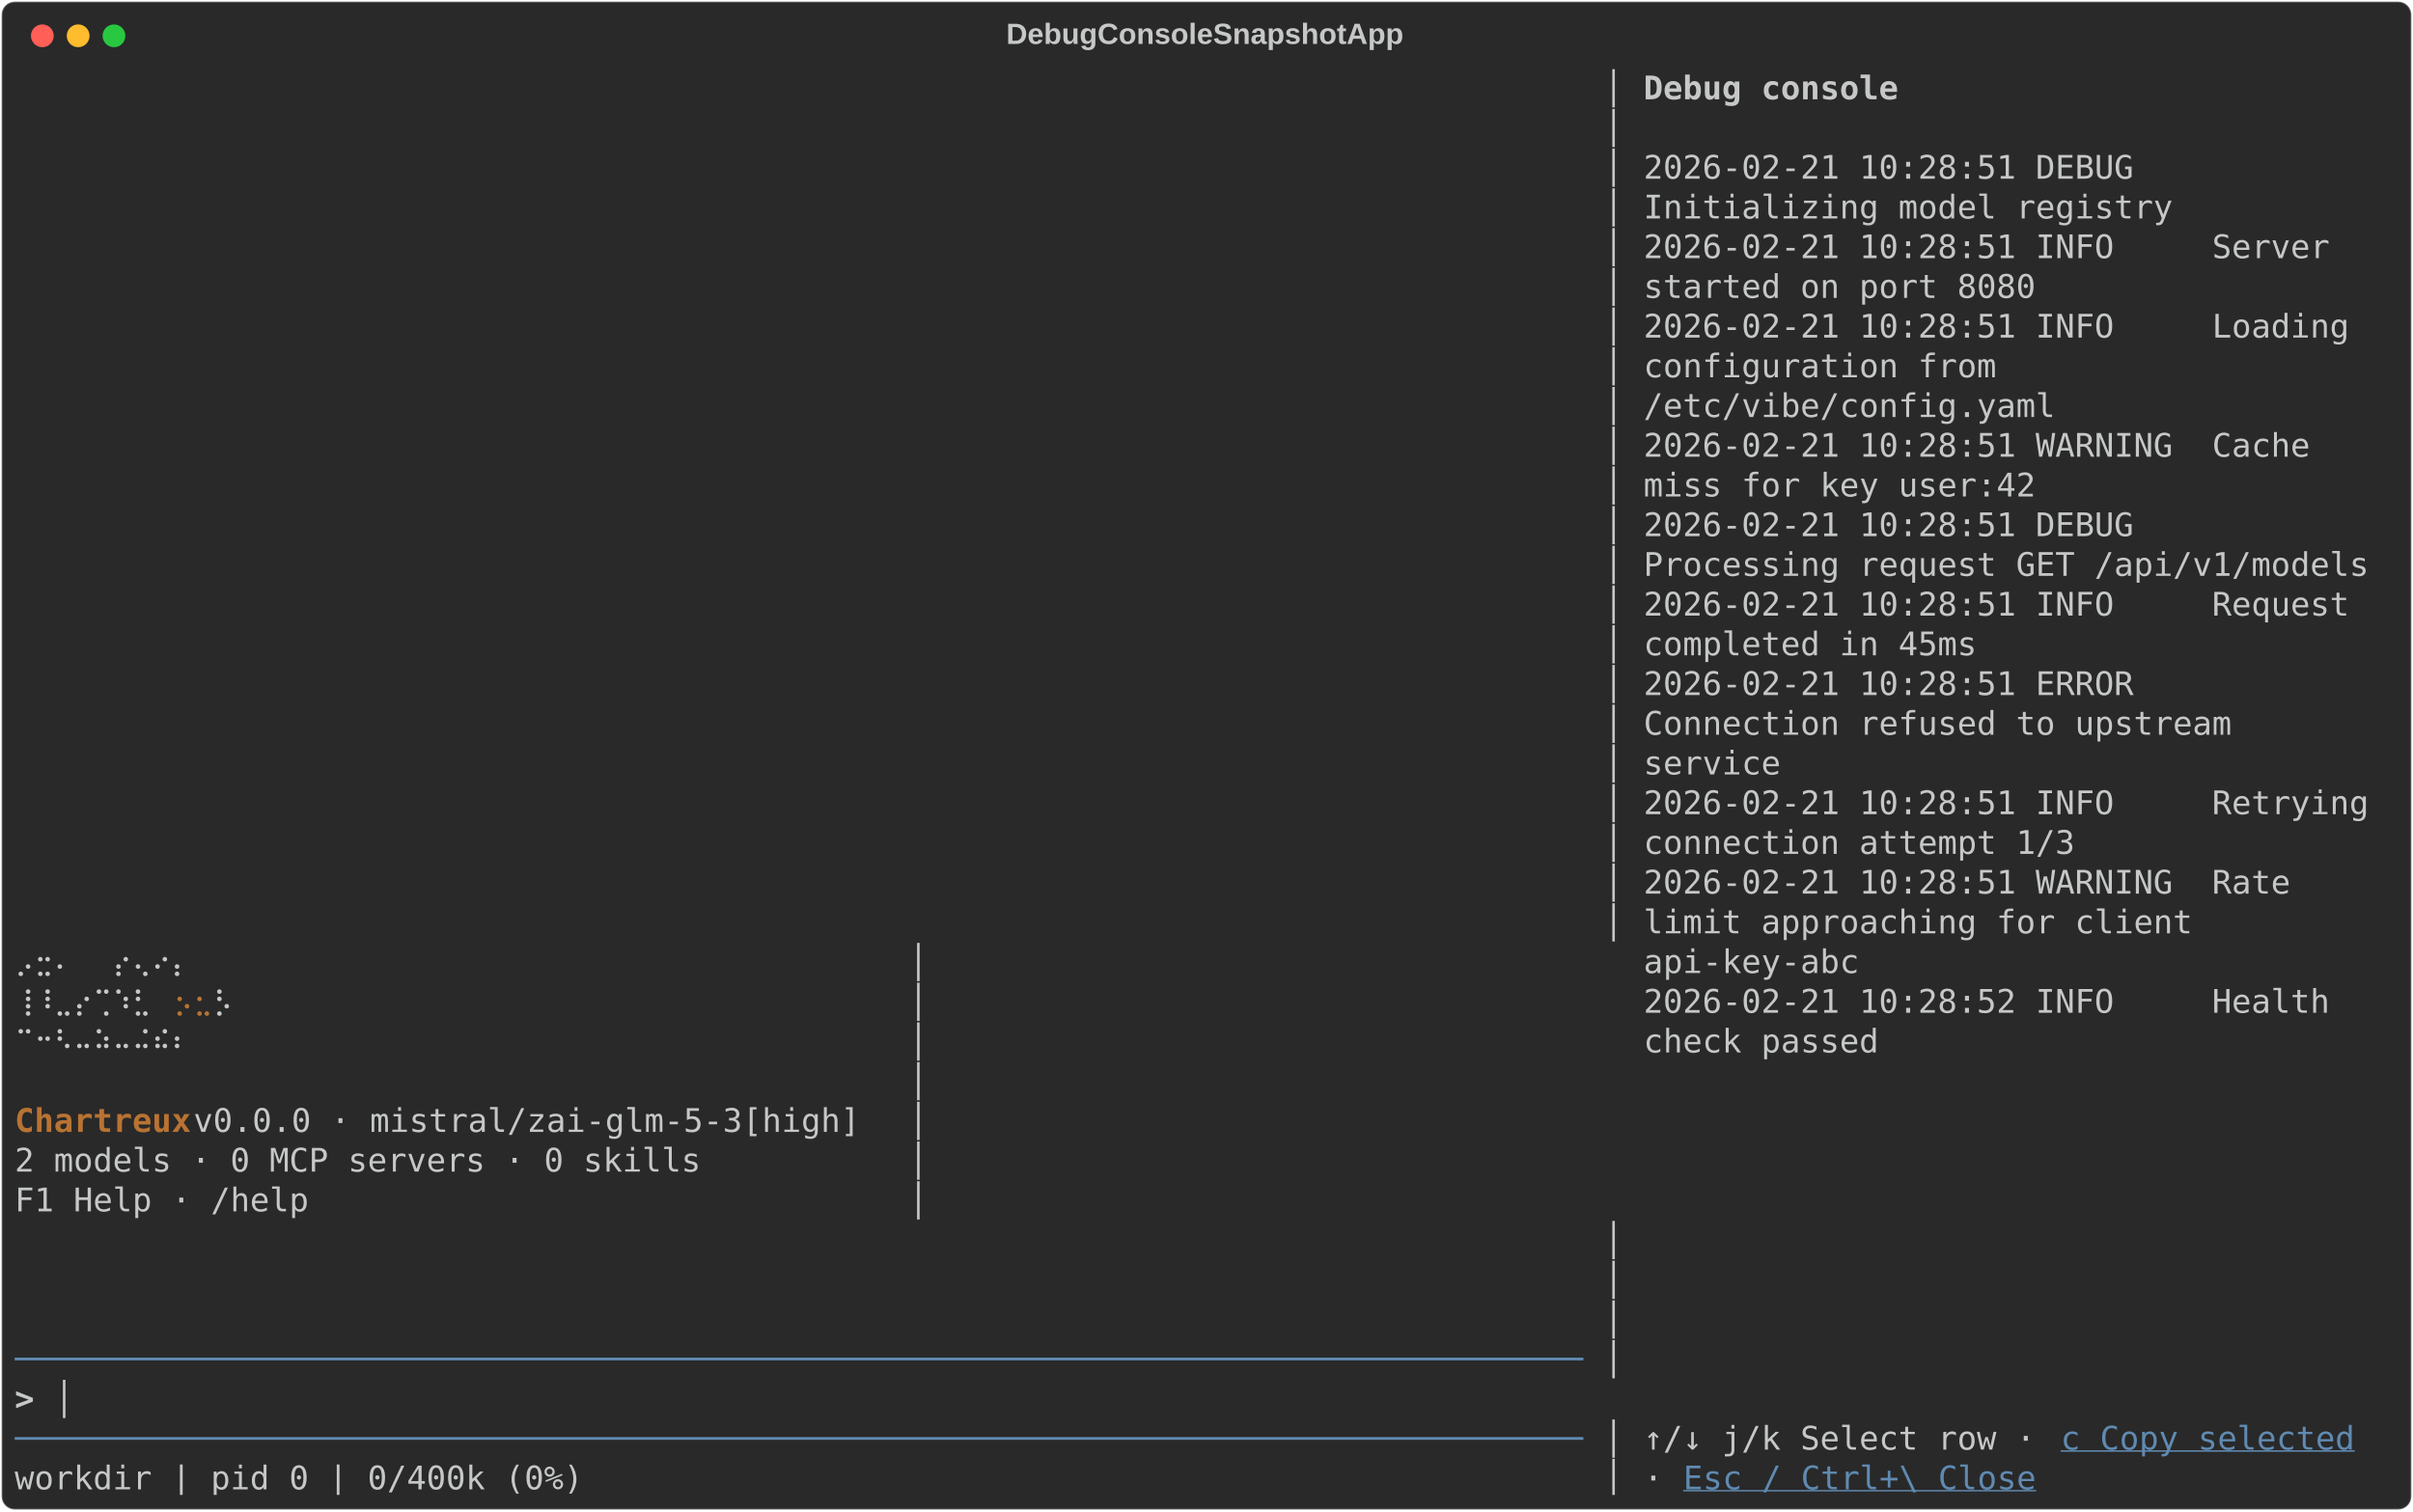
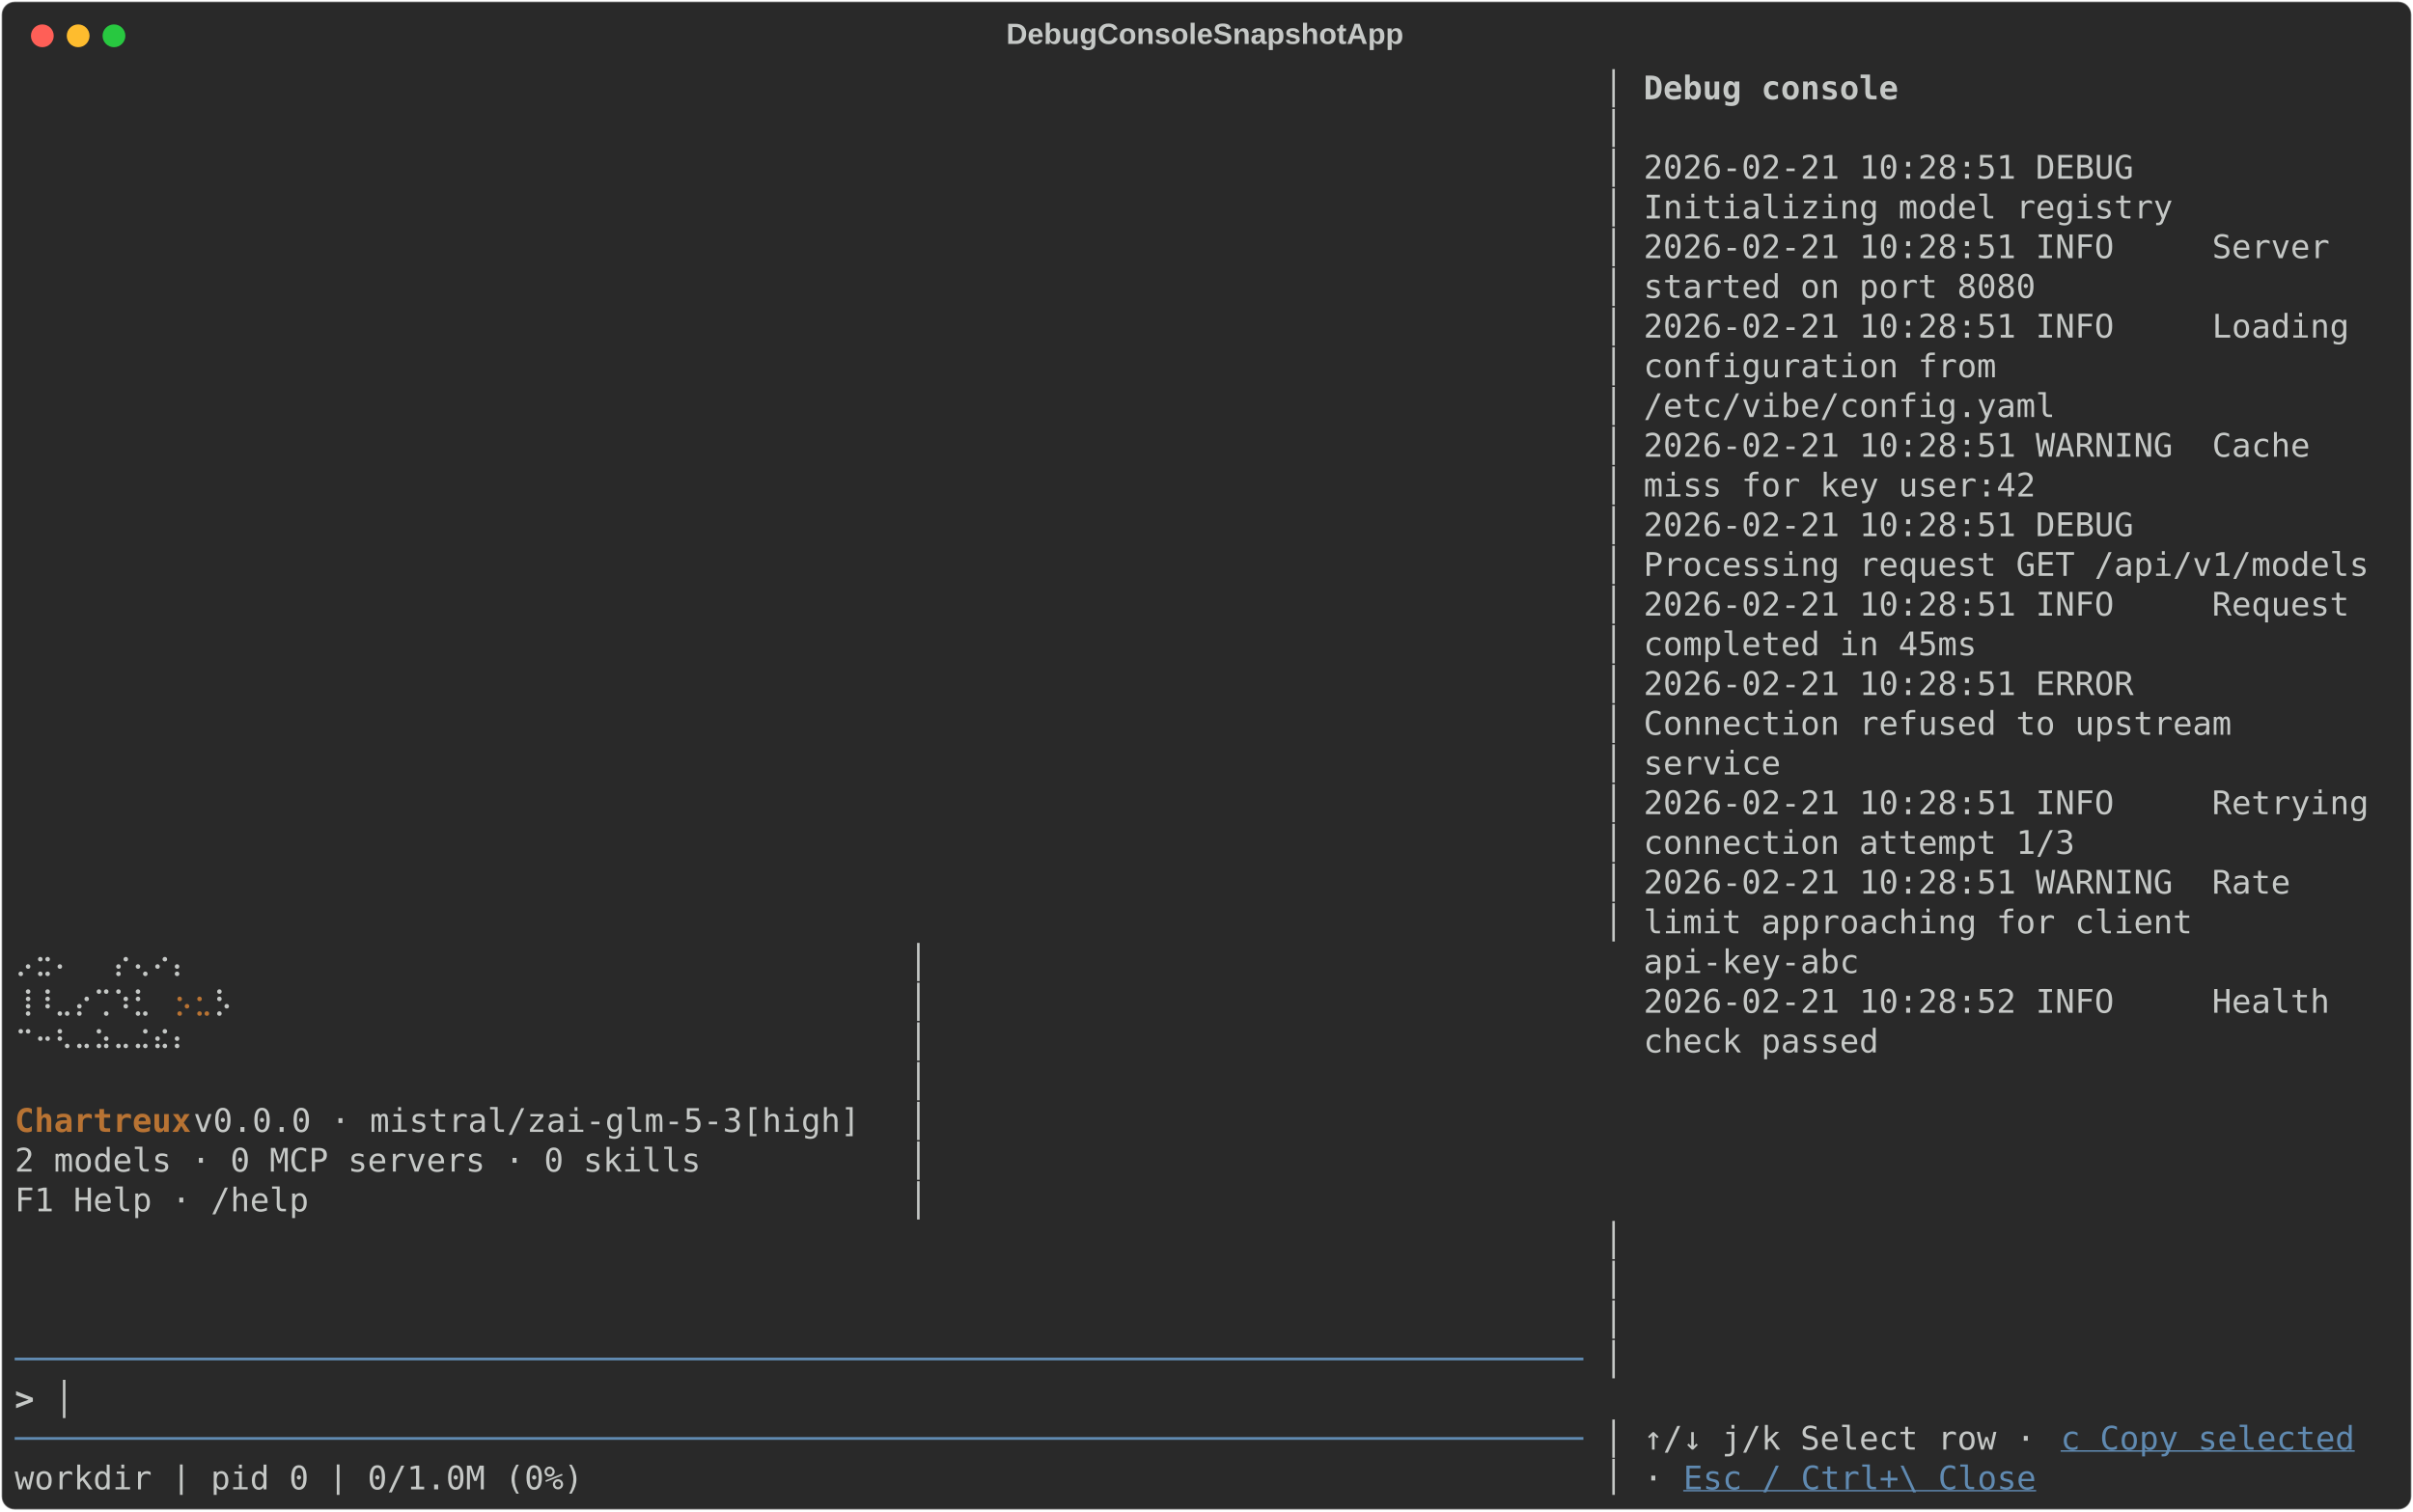
<svg xmlns="http://www.w3.org/2000/svg" class="rich-terminal" viewBox="0 0 1482 928.4">
  <style>

    @font-face {
        font-family: "Fira Code";
        src: local("FiraCode-Regular"),
                url("https://cdnjs.cloudflare.com/ajax/libs/firacode/6.2.0/woff2/FiraCode-Regular.woff2") format("woff2"),
                url("https://cdnjs.cloudflare.com/ajax/libs/firacode/6.2.0/woff/FiraCode-Regular.woff") format("woff");
        font-style: normal;
        font-weight: 400;
    }
    @font-face {
        font-family: "Fira Code";
        src: local("FiraCode-Bold"),
                url("https://cdnjs.cloudflare.com/ajax/libs/firacode/6.2.0/woff2/FiraCode-Bold.woff2") format("woff2"),
                url("https://cdnjs.cloudflare.com/ajax/libs/firacode/6.2.0/woff/FiraCode-Bold.woff") format("woff");
        font-style: bold;
        font-weight: 700;
    }

    .terminal-matrix {
        font-family: Fira Code, monospace;
        font-size: 20px;
        line-height: 24.4px;
        font-variant-east-asian: full-width;
    }

    .terminal-title {
        font-size: 18px;
        font-weight: bold;
        font-family: arial;
    }

    .terminal-r1 { fill: #c5c8c6 }
.terminal-r2 { fill: #c5c8c6;font-weight: bold }
.terminal-r3 { fill: #b87333 }
.terminal-r4 { fill: #b87333;font-weight: bold }
.terminal-r5 { fill: #608ab1 }
.terminal-r6 { fill: #608ab1;text-decoration: underline; }
    </style>
  <defs>
    <clipPath id="terminal-clip-terminal">
      <rect x="0" y="0" width="1463.0" height="877.4" />
    </clipPath>
    <clipPath id="terminal-line-0">
      <rect x="0" y="1.5" width="1464" height="24.65" />
    </clipPath>
    <clipPath id="terminal-line-1">
      <rect x="0" y="25.9" width="1464" height="24.65" />
    </clipPath>
    <clipPath id="terminal-line-2">
      <rect x="0" y="50.3" width="1464" height="24.65" />
    </clipPath>
    <clipPath id="terminal-line-3">
      <rect x="0" y="74.7" width="1464" height="24.65" />
    </clipPath>
    <clipPath id="terminal-line-4">
      <rect x="0" y="99.1" width="1464" height="24.65" />
    </clipPath>
    <clipPath id="terminal-line-5">
      <rect x="0" y="123.5" width="1464" height="24.65" />
    </clipPath>
    <clipPath id="terminal-line-6">
      <rect x="0" y="147.9" width="1464" height="24.65" />
    </clipPath>
    <clipPath id="terminal-line-7">
      <rect x="0" y="172.3" width="1464" height="24.65" />
    </clipPath>
    <clipPath id="terminal-line-8">
      <rect x="0" y="196.7" width="1464" height="24.65" />
    </clipPath>
    <clipPath id="terminal-line-9">
      <rect x="0" y="221.1" width="1464" height="24.65" />
    </clipPath>
    <clipPath id="terminal-line-10">
      <rect x="0" y="245.5" width="1464" height="24.65" />
    </clipPath>
    <clipPath id="terminal-line-11">
      <rect x="0" y="269.9" width="1464" height="24.65" />
    </clipPath>
    <clipPath id="terminal-line-12">
      <rect x="0" y="294.3" width="1464" height="24.65" />
    </clipPath>
    <clipPath id="terminal-line-13">
      <rect x="0" y="318.7" width="1464" height="24.65" />
    </clipPath>
    <clipPath id="terminal-line-14">
      <rect x="0" y="343.1" width="1464" height="24.65" />
    </clipPath>
    <clipPath id="terminal-line-15">
      <rect x="0" y="367.5" width="1464" height="24.65" />
    </clipPath>
    <clipPath id="terminal-line-16">
      <rect x="0" y="391.9" width="1464" height="24.65" />
    </clipPath>
    <clipPath id="terminal-line-17">
      <rect x="0" y="416.3" width="1464" height="24.65" />
    </clipPath>
    <clipPath id="terminal-line-18">
      <rect x="0" y="440.7" width="1464" height="24.65" />
    </clipPath>
    <clipPath id="terminal-line-19">
      <rect x="0" y="465.1" width="1464" height="24.65" />
    </clipPath>
    <clipPath id="terminal-line-20">
      <rect x="0" y="489.5" width="1464" height="24.65" />
    </clipPath>
    <clipPath id="terminal-line-21">
      <rect x="0" y="513.9" width="1464" height="24.65" />
    </clipPath>
    <clipPath id="terminal-line-22">
      <rect x="0" y="538.3" width="1464" height="24.65" />
    </clipPath>
    <clipPath id="terminal-line-23">
      <rect x="0" y="562.7" width="1464" height="24.65" />
    </clipPath>
    <clipPath id="terminal-line-24">
      <rect x="0" y="587.1" width="1464" height="24.65" />
    </clipPath>
    <clipPath id="terminal-line-25">
      <rect x="0" y="611.5" width="1464" height="24.65" />
    </clipPath>
    <clipPath id="terminal-line-26">
      <rect x="0" y="635.9" width="1464" height="24.65" />
    </clipPath>
    <clipPath id="terminal-line-27">
      <rect x="0" y="660.3" width="1464" height="24.65" />
    </clipPath>
    <clipPath id="terminal-line-28">
      <rect x="0" y="684.7" width="1464" height="24.65" />
    </clipPath>
    <clipPath id="terminal-line-29">
      <rect x="0" y="709.1" width="1464" height="24.65" />
    </clipPath>
    <clipPath id="terminal-line-30">
      <rect x="0" y="733.5" width="1464" height="24.65" />
    </clipPath>
    <clipPath id="terminal-line-31">
      <rect x="0" y="757.9" width="1464" height="24.65" />
    </clipPath>
    <clipPath id="terminal-line-32">
      <rect x="0" y="782.3" width="1464" height="24.65" />
    </clipPath>
    <clipPath id="terminal-line-33">
      <rect x="0" y="806.7" width="1464" height="24.65" />
    </clipPath>
    <clipPath id="terminal-line-34">
      <rect x="0" y="831.1" width="1464" height="24.65" />
    </clipPath>
  </defs>
  <rect fill="#292929" stroke="rgba(255,255,255,0.35)" stroke-width="1" x="1" y="1" width="1480" height="926.4" rx="8" />
  <text class="terminal-title" fill="#c5c8c6" text-anchor="middle" x="740" y="27">DebugConsoleSnapshotApp</text>
  <g transform="translate(26,22)">
    <circle cx="0" cy="0" r="7" fill="#ff5f57" />
    <circle cx="22" cy="0" r="7" fill="#febc2e" />
    <circle cx="44" cy="0" r="7" fill="#28c840" />
  </g>
  <g transform="translate(9, 41)" clip-path="url(#terminal-clip-terminal)">
    <g class="terminal-matrix">
      <text class="terminal-r1" x="976" y="20" textLength="12.2" clip-path="url(#terminal-line-0)">│</text>
      <text class="terminal-r2" x="1000.4" y="20" textLength="158.6" clip-path="url(#terminal-line-0)">Debug console</text>
      <text class="terminal-r1" x="1464" y="20" textLength="12.2" clip-path="url(#terminal-line-0)">
</text>
      <text class="terminal-r1" x="976" y="44.4" textLength="12.2" clip-path="url(#terminal-line-1)">│</text>
      <text class="terminal-r1" x="1464" y="44.4" textLength="12.2" clip-path="url(#terminal-line-1)">
</text>
      <text class="terminal-r1" x="976" y="68.8" textLength="12.2" clip-path="url(#terminal-line-2)">│</text>
      <text class="terminal-r1" x="1000.4" y="68.8" textLength="451.4" clip-path="url(#terminal-line-2)">2026-02-21 10:28:51 DEBUG            </text>
      <text class="terminal-r1" x="1464" y="68.8" textLength="12.2" clip-path="url(#terminal-line-2)">
</text>
      <text class="terminal-r1" x="976" y="93.2" textLength="12.2" clip-path="url(#terminal-line-3)">│</text>
      <text class="terminal-r1" x="1000.4" y="93.2" textLength="329.4" clip-path="url(#terminal-line-3)">Initializing model registry</text>
      <text class="terminal-r1" x="1464" y="93.2" textLength="12.2" clip-path="url(#terminal-line-3)">
</text>
      <text class="terminal-r1" x="976" y="117.6" textLength="12.2" clip-path="url(#terminal-line-4)">│</text>
      <text class="terminal-r1" x="1000.4" y="117.6" textLength="451.4" clip-path="url(#terminal-line-4)">2026-02-21 10:28:51 INFO     Server  </text>
      <text class="terminal-r1" x="1464" y="117.6" textLength="12.2" clip-path="url(#terminal-line-4)">
</text>
      <text class="terminal-r1" x="976" y="142" textLength="12.2" clip-path="url(#terminal-line-5)">│</text>
      <text class="terminal-r1" x="1000.4" y="142" textLength="244" clip-path="url(#terminal-line-5)">started on port 8080</text>
      <text class="terminal-r1" x="1464" y="142" textLength="12.2" clip-path="url(#terminal-line-5)">
</text>
      <text class="terminal-r1" x="976" y="166.4" textLength="12.2" clip-path="url(#terminal-line-6)">│</text>
      <text class="terminal-r1" x="1000.4" y="166.4" textLength="451.4" clip-path="url(#terminal-line-6)">2026-02-21 10:28:51 INFO     Loading </text>
      <text class="terminal-r1" x="1464" y="166.4" textLength="12.2" clip-path="url(#terminal-line-6)">
</text>
      <text class="terminal-r1" x="976" y="190.8" textLength="12.2" clip-path="url(#terminal-line-7)">│</text>
      <text class="terminal-r1" x="1000.4" y="190.8" textLength="231.8" clip-path="url(#terminal-line-7)">configuration from </text>
      <text class="terminal-r1" x="1464" y="190.8" textLength="12.2" clip-path="url(#terminal-line-7)">
</text>
      <text class="terminal-r1" x="976" y="215.2" textLength="12.2" clip-path="url(#terminal-line-8)">│</text>
      <text class="terminal-r1" x="1000.4" y="215.2" textLength="256.2" clip-path="url(#terminal-line-8)">/etc/vibe/config.yaml</text>
      <text class="terminal-r1" x="1464" y="215.2" textLength="12.2" clip-path="url(#terminal-line-8)">
</text>
      <text class="terminal-r1" x="976" y="239.6" textLength="12.2" clip-path="url(#terminal-line-9)">│</text>
      <text class="terminal-r1" x="1000.4" y="239.6" textLength="451.4" clip-path="url(#terminal-line-9)">2026-02-21 10:28:51 WARNING  Cache   </text>
      <text class="terminal-r1" x="1464" y="239.6" textLength="12.2" clip-path="url(#terminal-line-9)">
</text>
      <text class="terminal-r1" x="976" y="264" textLength="12.2" clip-path="url(#terminal-line-10)">│</text>
      <text class="terminal-r1" x="1000.4" y="264" textLength="244" clip-path="url(#terminal-line-10)">miss for key user:42</text>
      <text class="terminal-r1" x="1464" y="264" textLength="12.2" clip-path="url(#terminal-line-10)">
</text>
      <text class="terminal-r1" x="976" y="288.4" textLength="12.2" clip-path="url(#terminal-line-11)">│</text>
      <text class="terminal-r1" x="1000.4" y="288.4" textLength="451.4" clip-path="url(#terminal-line-11)">2026-02-21 10:28:51 DEBUG            </text>
      <text class="terminal-r1" x="1464" y="288.4" textLength="12.2" clip-path="url(#terminal-line-11)">
</text>
      <text class="terminal-r1" x="976" y="312.8" textLength="12.2" clip-path="url(#terminal-line-12)">│</text>
      <text class="terminal-r1" x="1000.4" y="312.8" textLength="451.4" clip-path="url(#terminal-line-12)">Processing request GET /api/v1/models</text>
      <text class="terminal-r1" x="1464" y="312.8" textLength="12.2" clip-path="url(#terminal-line-12)">
</text>
      <text class="terminal-r1" x="976" y="337.2" textLength="12.2" clip-path="url(#terminal-line-13)">│</text>
      <text class="terminal-r1" x="1000.4" y="337.2" textLength="451.4" clip-path="url(#terminal-line-13)">2026-02-21 10:28:51 INFO     Request </text>
      <text class="terminal-r1" x="1464" y="337.2" textLength="12.2" clip-path="url(#terminal-line-13)">
</text>
      <text class="terminal-r1" x="976" y="361.6" textLength="12.2" clip-path="url(#terminal-line-14)">│</text>
      <text class="terminal-r1" x="1000.4" y="361.6" textLength="207.4" clip-path="url(#terminal-line-14)">completed in 45ms</text>
      <text class="terminal-r1" x="1464" y="361.6" textLength="12.2" clip-path="url(#terminal-line-14)">
</text>
      <text class="terminal-r1" x="976" y="386" textLength="12.2" clip-path="url(#terminal-line-15)">│</text>
      <text class="terminal-r1" x="1000.4" y="386" textLength="451.4" clip-path="url(#terminal-line-15)">2026-02-21 10:28:51 ERROR            </text>
      <text class="terminal-r1" x="1464" y="386" textLength="12.2" clip-path="url(#terminal-line-15)">
</text>
      <text class="terminal-r1" x="976" y="410.4" textLength="12.2" clip-path="url(#terminal-line-16)">│</text>
      <text class="terminal-r1" x="1000.4" y="410.4" textLength="378.2" clip-path="url(#terminal-line-16)">Connection refused to upstream </text>
      <text class="terminal-r1" x="1464" y="410.4" textLength="12.2" clip-path="url(#terminal-line-16)">
</text>
      <text class="terminal-r1" x="976" y="434.8" textLength="12.2" clip-path="url(#terminal-line-17)">│</text>
      <text class="terminal-r1" x="1000.4" y="434.8" textLength="85.4" clip-path="url(#terminal-line-17)">service</text>
      <text class="terminal-r1" x="1464" y="434.8" textLength="12.2" clip-path="url(#terminal-line-17)">
</text>
      <text class="terminal-r1" x="976" y="459.2" textLength="12.2" clip-path="url(#terminal-line-18)">│</text>
      <text class="terminal-r1" x="1000.4" y="459.2" textLength="451.4" clip-path="url(#terminal-line-18)">2026-02-21 10:28:51 INFO     Retrying</text>
      <text class="terminal-r1" x="1464" y="459.2" textLength="12.2" clip-path="url(#terminal-line-18)">
</text>
      <text class="terminal-r1" x="976" y="483.6" textLength="12.2" clip-path="url(#terminal-line-19)">│</text>
      <text class="terminal-r1" x="1000.4" y="483.6" textLength="268.4" clip-path="url(#terminal-line-19)">connection attempt 1/3</text>
      <text class="terminal-r1" x="1464" y="483.6" textLength="12.2" clip-path="url(#terminal-line-19)">
</text>
      <text class="terminal-r1" x="976" y="508" textLength="12.2" clip-path="url(#terminal-line-20)">│</text>
      <text class="terminal-r1" x="1000.4" y="508" textLength="451.4" clip-path="url(#terminal-line-20)">2026-02-21 10:28:51 WARNING  Rate    </text>
      <text class="terminal-r1" x="1464" y="508" textLength="12.2" clip-path="url(#terminal-line-20)">
</text>
      <text class="terminal-r1" x="976" y="532.4" textLength="12.2" clip-path="url(#terminal-line-21)">│</text>
      <text class="terminal-r1" x="1000.4" y="532.4" textLength="353.8" clip-path="url(#terminal-line-21)">limit approaching for client </text>
      <text class="terminal-r1" x="1464" y="532.4" textLength="12.2" clip-path="url(#terminal-line-21)">
</text>
      <text class="terminal-r1" x="0" y="556.8" textLength="134.2" clip-path="url(#terminal-line-22)">  ⡠⣒⠄  ⡔⢄⠔⡄</text>
      <text class="terminal-r1" x="549" y="556.8" textLength="439.2" clip-path="url(#terminal-line-22)">                                   │</text>
      <text class="terminal-r1" x="1000.4" y="556.8" textLength="134.2" clip-path="url(#terminal-line-22)">api-key-abc</text>
      <text class="terminal-r1" x="1464" y="556.8" textLength="12.2" clip-path="url(#terminal-line-22)">
</text>
      <text class="terminal-r1" x="0" y="581.2" textLength="97.6" clip-path="url(#terminal-line-23)"> ⢸⠸⣀⡔⢉⠱⣃</text>
      <text class="terminal-r3" x="97.6" y="581.2" textLength="12.2" clip-path="url(#terminal-line-23)">⡢</text>
      <text class="terminal-r3" x="109.8" y="581.2" textLength="12.2" clip-path="url(#terminal-line-23)">⣂</text>
      <text class="terminal-r1" x="122" y="581.2" textLength="12.2" clip-path="url(#terminal-line-23)">⡣</text>
      <text class="terminal-r1" x="549" y="581.2" textLength="439.2" clip-path="url(#terminal-line-23)">                                   │</text>
      <text class="terminal-r1" x="1000.4" y="581.2" textLength="451.4" clip-path="url(#terminal-line-23)">2026-02-21 10:28:52 INFO     Health  </text>
      <text class="terminal-r1" x="1464" y="581.2" textLength="12.2" clip-path="url(#terminal-line-23)">
</text>
      <text class="terminal-r1" x="0" y="605.6" textLength="134.2" clip-path="url(#terminal-line-24)">  ⠉⠒⠣⠤⠵⠤⠬⠮⠆</text>
      <text class="terminal-r1" x="549" y="605.6" textLength="439.2" clip-path="url(#terminal-line-24)">                                   │</text>
      <text class="terminal-r1" x="1000.4" y="605.6" textLength="146.4" clip-path="url(#terminal-line-24)">check passed</text>
      <text class="terminal-r1" x="1464" y="605.6" textLength="12.2" clip-path="url(#terminal-line-24)">
</text>
      <text class="terminal-r1" x="549" y="630" textLength="439.2" clip-path="url(#terminal-line-25)">                                   │</text>
      <text class="terminal-r1" x="1464" y="630" textLength="12.2" clip-path="url(#terminal-line-25)">
</text>
      <text class="terminal-r4" x="0" y="654.4" textLength="109.8" clip-path="url(#terminal-line-26)">Chartreux</text>
      <text class="terminal-r1" x="109.8" y="654.4" textLength="427" clip-path="url(#terminal-line-26)"> v0.0.0 · mistral/zai-glm-5-3[high]</text>
      <text class="terminal-r1" x="549" y="654.4" textLength="439.2" clip-path="url(#terminal-line-26)">                                   │</text>
      <text class="terminal-r1" x="1464" y="654.4" textLength="12.2" clip-path="url(#terminal-line-26)">
</text>
      <text class="terminal-r1" x="0" y="678.8" textLength="427" clip-path="url(#terminal-line-27)">2 models · 0 MCP servers · 0 skills</text>
      <text class="terminal-r1" x="549" y="678.8" textLength="439.2" clip-path="url(#terminal-line-27)">                                   │</text>
      <text class="terminal-r1" x="1464" y="678.8" textLength="12.2" clip-path="url(#terminal-line-27)">
</text>
      <text class="terminal-r1" x="0" y="703.2" textLength="183" clip-path="url(#terminal-line-28)">F1 Help · /help</text>
      <text class="terminal-r1" x="549" y="703.2" textLength="439.2" clip-path="url(#terminal-line-28)">                                   │</text>
      <text class="terminal-r1" x="1464" y="703.2" textLength="12.2" clip-path="url(#terminal-line-28)">
</text>
      <text class="terminal-r1" x="976" y="727.6" textLength="12.2" clip-path="url(#terminal-line-29)">│</text>
      <text class="terminal-r1" x="1464" y="727.6" textLength="12.2" clip-path="url(#terminal-line-29)">
</text>
      <text class="terminal-r1" x="976" y="752" textLength="12.2" clip-path="url(#terminal-line-30)">│</text>
      <text class="terminal-r1" x="1464" y="752" textLength="12.2" clip-path="url(#terminal-line-30)">
</text>
      <text class="terminal-r1" x="976" y="776.4" textLength="12.2" clip-path="url(#terminal-line-31)">│</text>
      <text class="terminal-r1" x="1464" y="776.4" textLength="12.2" clip-path="url(#terminal-line-31)">
</text>
      <text class="terminal-r5" x="0" y="800.8" textLength="976" clip-path="url(#terminal-line-32)">────────────────────────────────────────────────────────────────────────────────</text>
      <text class="terminal-r1" x="976" y="800.8" textLength="12.2" clip-path="url(#terminal-line-32)">│</text>
      <text class="terminal-r1" x="1464" y="800.8" textLength="12.2" clip-path="url(#terminal-line-32)">
</text>
      <text class="terminal-r2" x="0" y="825.2" textLength="12.2" clip-path="url(#terminal-line-33)">&gt;</text>
      <text class="terminal-r1" x="24.4" y="825.2" textLength="963.8" clip-path="url(#terminal-line-33)">                                                                              │</text>
      <text class="terminal-r1" x="1464" y="825.2" textLength="12.2" clip-path="url(#terminal-line-33)">
</text>
      <text class="terminal-r5" x="0" y="849.6" textLength="976" clip-path="url(#terminal-line-34)">────────────────────────────────────────────────────────────────────────────────</text>
      <text class="terminal-r1" x="976" y="849.6" textLength="12.2" clip-path="url(#terminal-line-34)">│</text>
      <text class="terminal-r1" x="1000.4" y="849.6" textLength="256.2" clip-path="url(#terminal-line-34)">↑/↓ j/k Select row · </text>
      <text class="terminal-r6" x="1256.6" y="849.6" textLength="183" clip-path="url(#terminal-line-34)">c Copy selected</text>
      <text class="terminal-r1" x="1464" y="849.6" textLength="12.2" clip-path="url(#terminal-line-34)">
</text>
-       <text class="terminal-r1" x="0" y="874" textLength="353.8" clip-path="url(#terminal-line-35)">workdir | pid 0 | 0/400k (0%)</text>
+       <text class="terminal-r1" x="0" y="874" textLength="353.8" clip-path="url(#terminal-line-35)">workdir | pid 0 | 0/1.0M (0%)</text>
      <text class="terminal-r1" x="976" y="874" textLength="12.2" clip-path="url(#terminal-line-35)">│</text>
      <text class="terminal-r1" x="1000.4" y="874" textLength="24.4" clip-path="url(#terminal-line-35)">· </text>
      <text class="terminal-r6" x="1024.8" y="874" textLength="219.6" clip-path="url(#terminal-line-35)">Esc / Ctrl+\ Close</text>
    </g>
  </g>
</svg>
